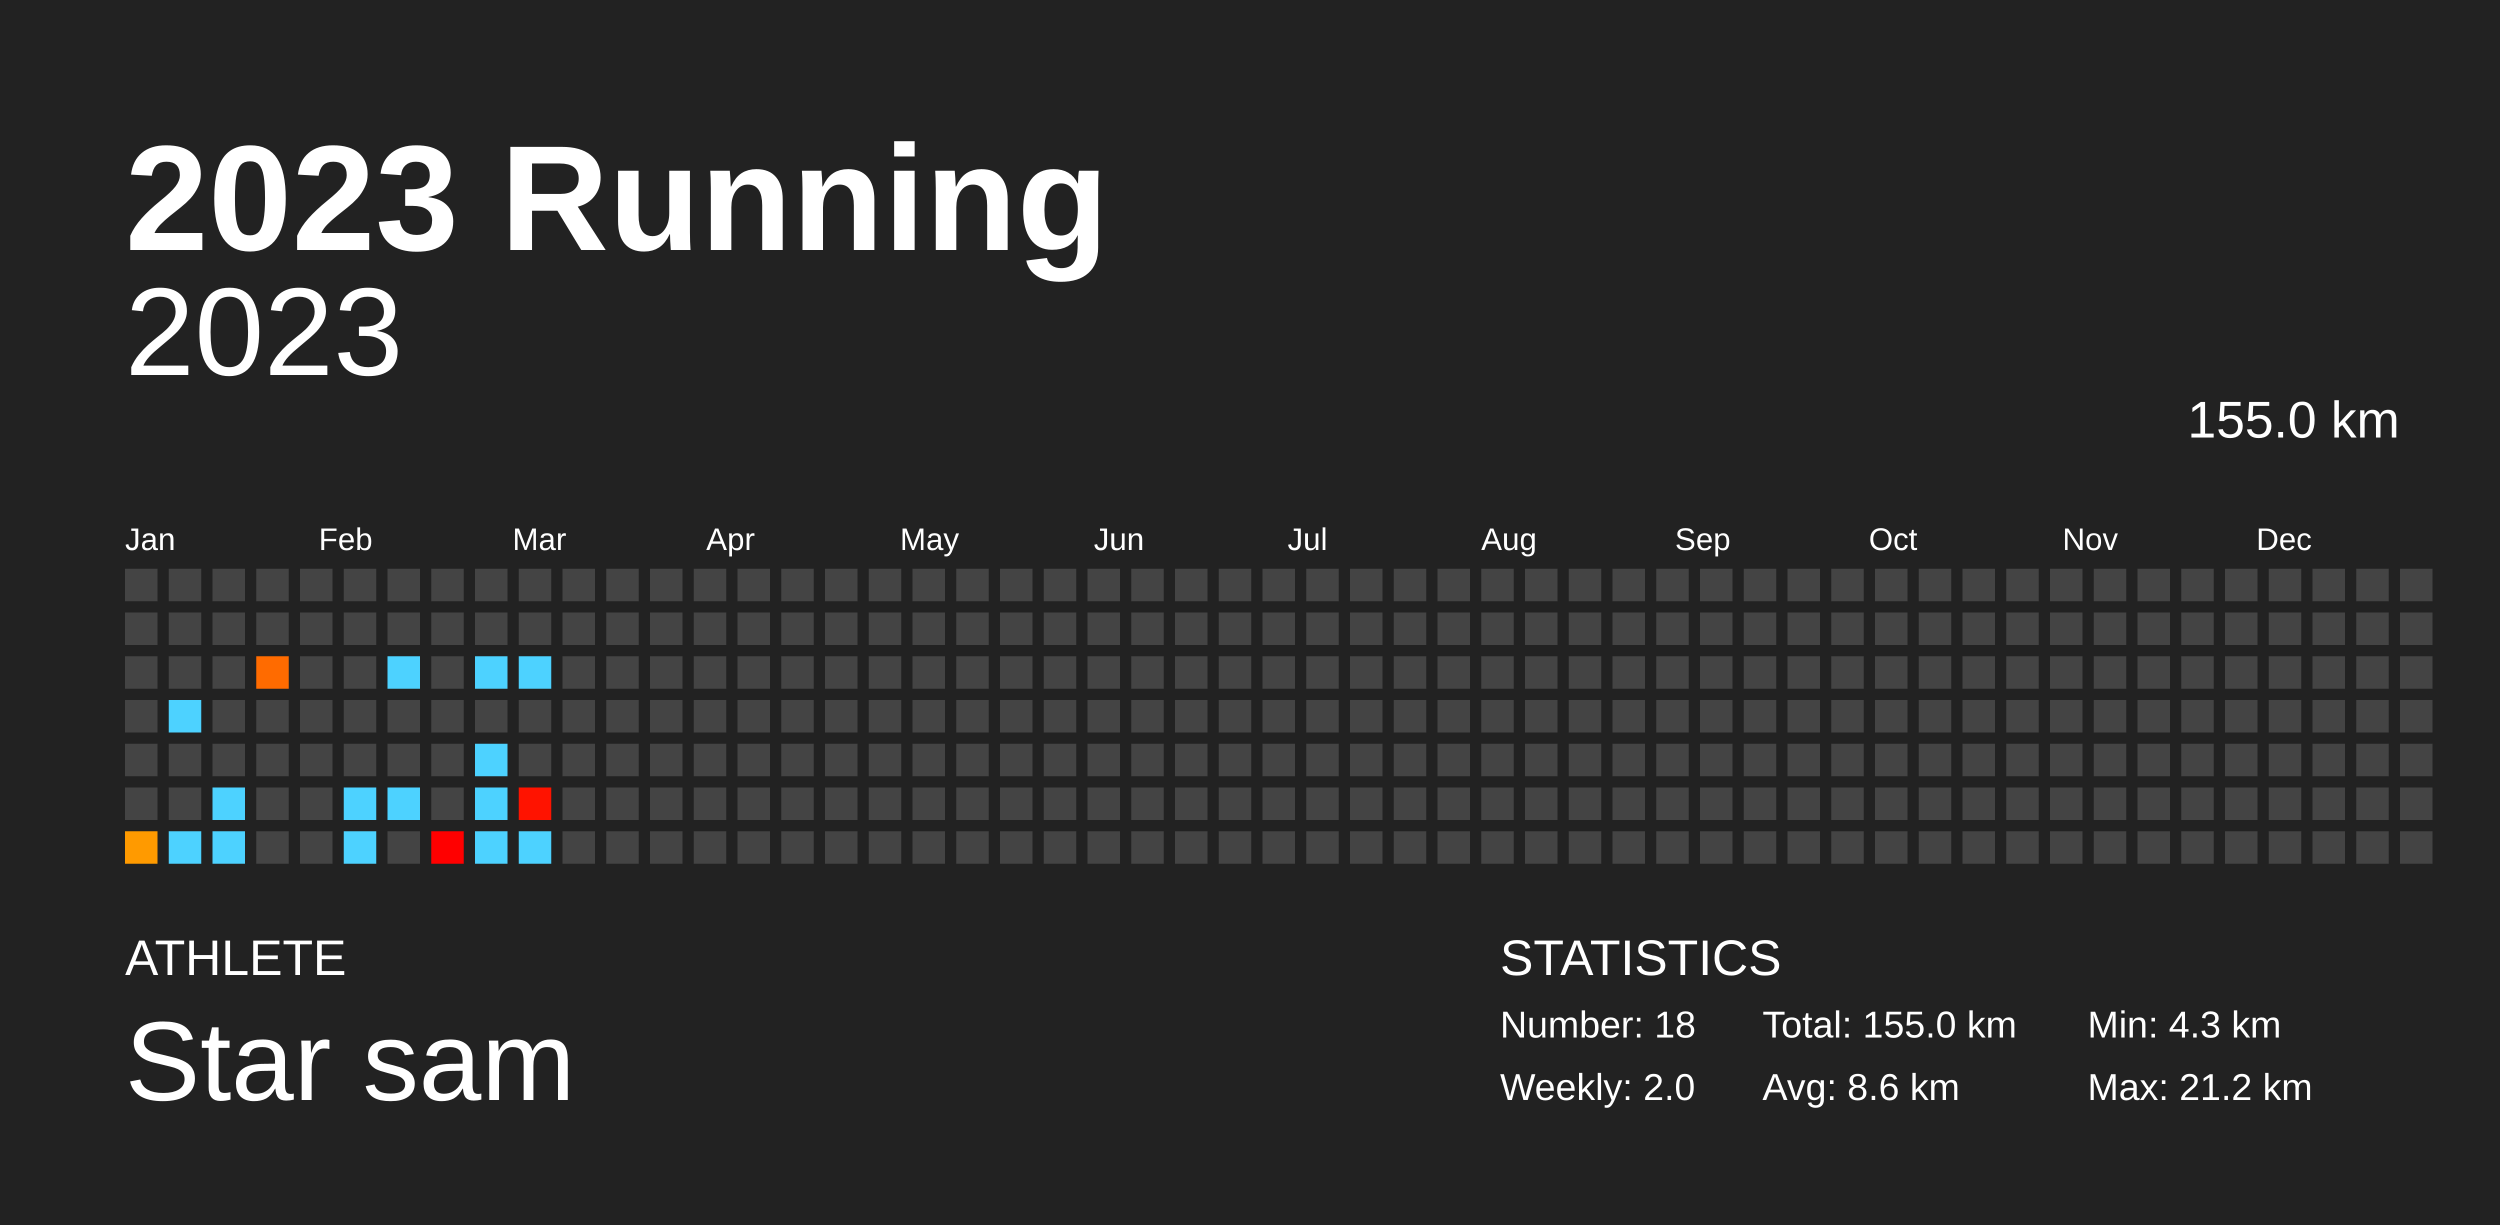
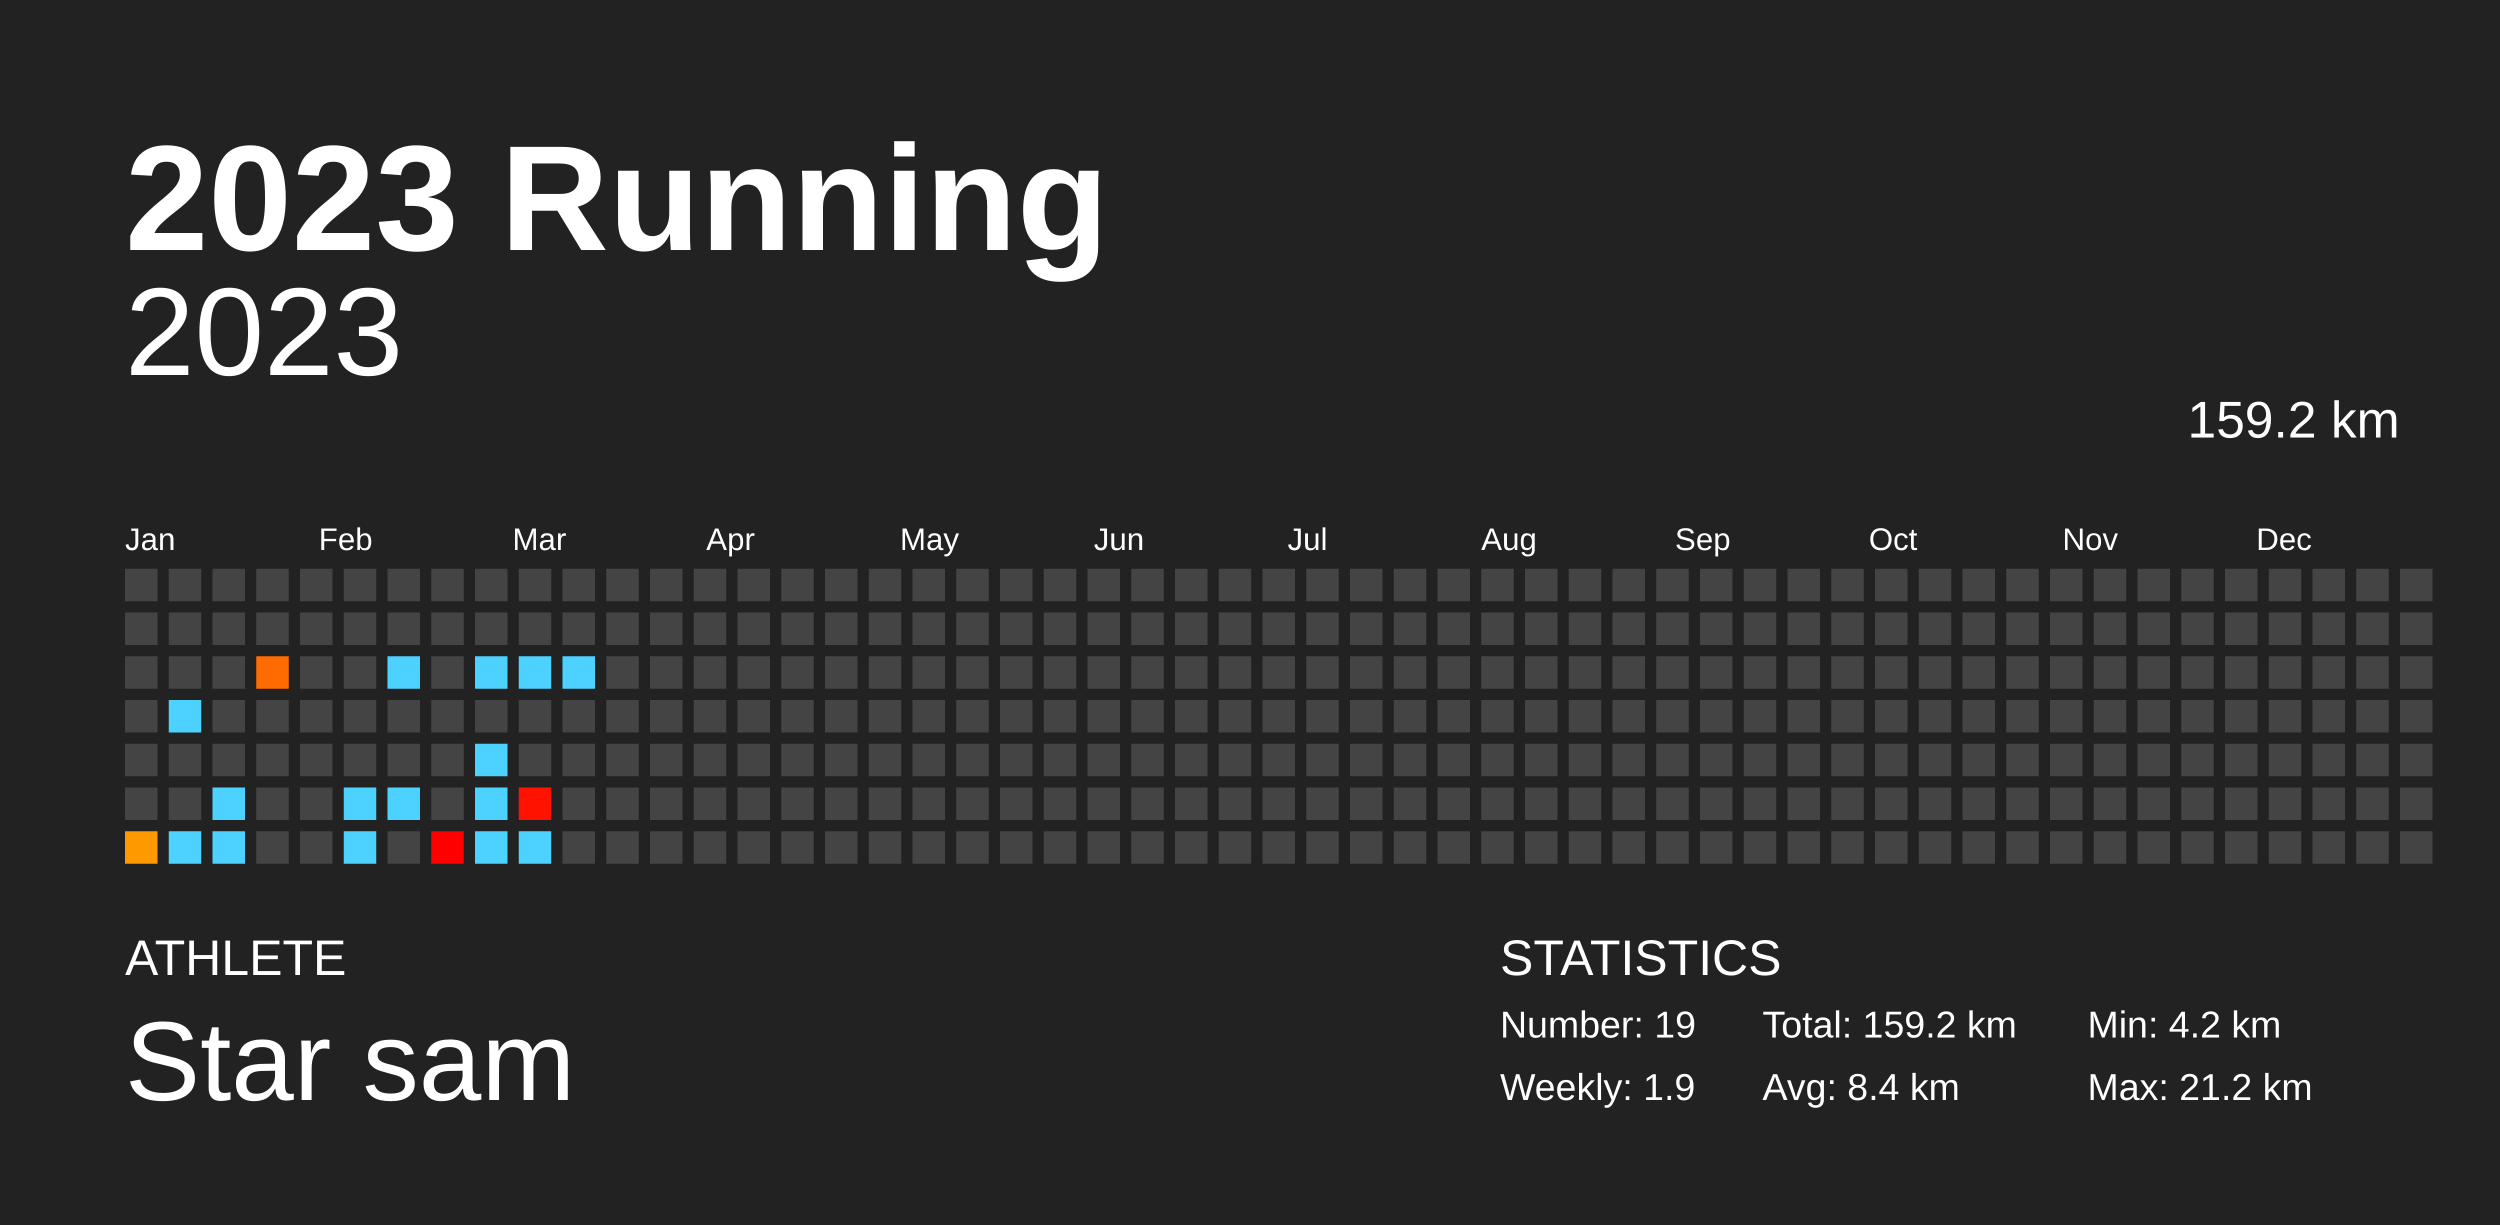
<svg xmlns="http://www.w3.org/2000/svg" baseProfile="full" height="98mm" version="1.1" viewBox="0,0,200,98" width="200mm">
  <defs />
  <rect fill="#222222" height="98" width="200" x="0" y="0" />
  <text fill="#FFFFFF" style="font-size:12px; font-family:Arial; font-weight:bold;" x="10" y="20">2023 Running</text>
  <text fill="#FFFFFF" style="font-size:4px; font-family:Arial" x="10" y="78">ATHLETE</text>
  <text fill="#FFFFFF" style="font-size:9px; font-family:Arial" x="10" y="88">Star sam</text>
  <text fill="#FFFFFF" style="font-size:4px; font-family:Arial" x="120" y="78">STATISTICS</text>
-   <text fill="#FFFFFF" style="font-size:3px; font-family:Arial" x="120" y="83">Number: 18</text>
-   <text fill="#FFFFFF" style="font-size:3px; font-family:Arial" x="120" y="88">Weekly: 2.0</text>
-   <text fill="#FFFFFF" style="font-size:3px; font-family:Arial" x="141" y="83">Total: 155.0 km</text>
-   <text fill="#FFFFFF" style="font-size:3px; font-family:Arial" x="141" y="88">Avg: 8.6 km</text>
-   <text fill="#FFFFFF" style="font-size:3px; font-family:Arial" x="167" y="83">Min: 4.3 km</text>
+   <text fill="#FFFFFF" style="font-size:3px; font-family:Arial" x="120" y="83">Number: 19</text>
+   <text fill="#FFFFFF" style="font-size:3px; font-family:Arial" x="120" y="88">Weekly: 1.9</text>
+   <text fill="#FFFFFF" style="font-size:3px; font-family:Arial" x="141" y="83">Total: 159.2 km</text>
+   <text fill="#FFFFFF" style="font-size:3px; font-family:Arial" x="141" y="88">Avg: 8.4 km</text>
+   <text fill="#FFFFFF" style="font-size:3px; font-family:Arial" x="167" y="83">Min: 4.2 km</text>
  <text fill="#FFFFFF" style="font-size:3px; font-family:Arial" x="167" y="88">Max: 21.2 km</text>
  <text alignment-baseline="hanging" fill="#FFFFFF" style="font-size:10.0px; font-family:Arial;" x="10" y="30">2023</text>
-   <text alignment-baseline="hanging" fill="#FFFFFF" style="font-size:4.125px; font-family:Arial;" x="175" y="35">155.0 km</text>
+   <text alignment-baseline="hanging" fill="#FFFFFF" style="font-size:4.125px; font-family:Arial;" x="175" y="35">159.2 km</text>
  <text fill="#FFFFFF" style="font-size:2.5px; font-family:Arial" x="10.0" y="44">Jan</text>
  <text fill="#FFFFFF" style="font-size:2.5px; font-family:Arial" x="25.5" y="44">Feb</text>
  <text fill="#FFFFFF" style="font-size:2.5px; font-family:Arial" x="41.0" y="44">Mar</text>
  <text fill="#FFFFFF" style="font-size:2.5px; font-family:Arial" x="56.5" y="44">Apr</text>
  <text fill="#FFFFFF" style="font-size:2.5px; font-family:Arial" x="72.0" y="44">May</text>
  <text fill="#FFFFFF" style="font-size:2.5px; font-family:Arial" x="87.5" y="44">Jun</text>
  <text fill="#FFFFFF" style="font-size:2.5px; font-family:Arial" x="103.0" y="44">Jul</text>
  <text fill="#FFFFFF" style="font-size:2.5px; font-family:Arial" x="118.5" y="44">Aug</text>
  <text fill="#FFFFFF" style="font-size:2.5px; font-family:Arial" x="134.0" y="44">Sep</text>
  <text fill="#FFFFFF" style="font-size:2.5px; font-family:Arial" x="149.5" y="44">Oct</text>
  <text fill="#FFFFFF" style="font-size:2.5px; font-family:Arial" x="165.0" y="44">Nov</text>
  <text fill="#FFFFFF" style="font-size:2.5px; font-family:Arial" x="180.5" y="44">Dec</text>
  <rect fill="#444444" height="2.6" width="2.6" x="10.0" y="45.5" />
  <rect fill="#444444" height="2.6" width="2.6" x="10.0" y="49.0" />
  <rect fill="#444444" height="2.6" width="2.6" x="10.0" y="52.5" />
  <rect fill="#444444" height="2.6" width="2.6" x="10.0" y="56.0" />
  <rect fill="#444444" height="2.6" width="2.6" x="10.0" y="59.5" />
  <rect fill="#444444" height="2.6" width="2.6" x="10.0" y="63.0" />
-   <rect fill="#ff9a00" height="2.6" width="2.6" x="10.0" y="66.5" />
+   <rect fill="#ff9900" height="2.6" width="2.6" x="10.0" y="66.5" />
  <rect fill="#444444" height="2.6" width="2.6" x="13.5" y="45.5" />
  <rect fill="#444444" height="2.6" width="2.6" x="13.5" y="49.0" />
  <rect fill="#444444" height="2.6" width="2.6" x="13.5" y="52.5" />
  <rect fill="#4dd2ff" height="2.6" width="2.6" x="13.5" y="56.0" />
  <rect fill="#444444" height="2.6" width="2.6" x="13.5" y="59.5" />
  <rect fill="#444444" height="2.6" width="2.6" x="13.5" y="63.0" />
  <rect fill="#4dd2ff" height="2.6" width="2.6" x="13.5" y="66.5" />
  <rect fill="#444444" height="2.6" width="2.6" x="17.0" y="45.5" />
  <rect fill="#444444" height="2.6" width="2.6" x="17.0" y="49.0" />
  <rect fill="#444444" height="2.6" width="2.6" x="17.0" y="52.5" />
  <rect fill="#444444" height="2.6" width="2.6" x="17.0" y="56.0" />
  <rect fill="#444444" height="2.6" width="2.6" x="17.0" y="59.5" />
  <rect fill="#4dd2ff" height="2.6" width="2.6" x="17.0" y="63.0" />
  <rect fill="#4dd2ff" height="2.6" width="2.6" x="17.0" y="66.5" />
  <rect fill="#444444" height="2.6" width="2.6" x="20.5" y="45.5" />
  <rect fill="#444444" height="2.6" width="2.6" x="20.5" y="49.0" />
  <rect fill="#ff6b00" height="2.6" width="2.6" x="20.5" y="52.5" />
  <rect fill="#444444" height="2.6" width="2.6" x="20.5" y="56.0" />
  <rect fill="#444444" height="2.6" width="2.6" x="20.5" y="59.5" />
  <rect fill="#444444" height="2.6" width="2.6" x="20.5" y="63.0" />
  <rect fill="#444444" height="2.6" width="2.6" x="20.5" y="66.5" />
  <rect fill="#444444" height="2.6" width="2.6" x="24.0" y="45.5" />
  <rect fill="#444444" height="2.6" width="2.6" x="24.0" y="49.0" />
  <rect fill="#444444" height="2.6" width="2.6" x="24.0" y="52.5" />
  <rect fill="#444444" height="2.6" width="2.6" x="24.0" y="56.0" />
  <rect fill="#444444" height="2.6" width="2.6" x="24.0" y="59.5" />
  <rect fill="#444444" height="2.6" width="2.6" x="24.0" y="63.0" />
  <rect fill="#444444" height="2.6" width="2.6" x="24.0" y="66.5" />
  <rect fill="#444444" height="2.6" width="2.6" x="27.5" y="45.5" />
  <rect fill="#444444" height="2.6" width="2.6" x="27.5" y="49.0" />
  <rect fill="#444444" height="2.6" width="2.6" x="27.5" y="52.5" />
  <rect fill="#444444" height="2.6" width="2.6" x="27.5" y="56.0" />
  <rect fill="#444444" height="2.6" width="2.6" x="27.5" y="59.5" />
  <rect fill="#4dd2ff" height="2.6" width="2.6" x="27.5" y="63.0" />
  <rect fill="#4dd2ff" height="2.6" width="2.6" x="27.5" y="66.5" />
  <rect fill="#444444" height="2.6" width="2.6" x="31.0" y="45.5" />
  <rect fill="#444444" height="2.6" width="2.6" x="31.0" y="49.0" />
  <rect fill="#4dd2ff" height="2.6" width="2.6" x="31.0" y="52.5" />
  <rect fill="#444444" height="2.6" width="2.6" x="31.0" y="56.0" />
  <rect fill="#444444" height="2.6" width="2.6" x="31.0" y="59.5" />
  <rect fill="#4dd2ff" height="2.6" width="2.6" x="31.0" y="63.0" />
  <rect fill="#444444" height="2.6" width="2.6" x="31.0" y="66.5" />
  <rect fill="#444444" height="2.6" width="2.6" x="34.5" y="45.5" />
  <rect fill="#444444" height="2.6" width="2.6" x="34.5" y="49.0" />
  <rect fill="#444444" height="2.6" width="2.6" x="34.5" y="52.5" />
  <rect fill="#444444" height="2.6" width="2.6" x="34.5" y="56.0" />
  <rect fill="#444444" height="2.6" width="2.6" x="34.5" y="59.5" />
  <rect fill="#444444" height="2.6" width="2.6" x="34.5" y="63.0" />
  <rect fill="red" height="2.6" width="2.6" x="34.5" y="66.5" />
  <rect fill="#444444" height="2.6" width="2.6" x="38.0" y="45.5" />
  <rect fill="#444444" height="2.6" width="2.6" x="38.0" y="49.0" />
  <rect fill="#4dd2ff" height="2.6" width="2.6" x="38.0" y="52.5" />
  <rect fill="#444444" height="2.6" width="2.6" x="38.0" y="56.0" />
  <rect fill="#4dd2ff" height="2.6" width="2.6" x="38.0" y="59.5" />
  <rect fill="#4dd2ff" height="2.6" width="2.6" x="38.0" y="63.0" />
  <rect fill="#4dd2ff" height="2.6" width="2.6" x="38.0" y="66.5" />
  <rect fill="#444444" height="2.6" width="2.6" x="41.5" y="45.5" />
  <rect fill="#444444" height="2.6" width="2.6" x="41.5" y="49.0" />
  <rect fill="#4dd2ff" height="2.6" width="2.6" x="41.5" y="52.5" />
  <rect fill="#444444" height="2.6" width="2.6" x="41.5" y="56.0" />
  <rect fill="#444444" height="2.6" width="2.6" x="41.5" y="59.5" />
  <rect fill="#ff1300" height="2.6" width="2.6" x="41.5" y="63.0" />
  <rect fill="#4dd2ff" height="2.6" width="2.6" x="41.5" y="66.5" />
  <rect fill="#444444" height="2.6" width="2.6" x="45.0" y="45.5" />
  <rect fill="#444444" height="2.6" width="2.6" x="45.0" y="49.0" />
-   <rect fill="#444444" height="2.6" width="2.6" x="45.0" y="52.5" />
+   <rect fill="#4dd2ff" height="2.6" width="2.6" x="45.0" y="52.5" />
  <rect fill="#444444" height="2.6" width="2.6" x="45.0" y="56.0" />
  <rect fill="#444444" height="2.6" width="2.6" x="45.0" y="59.5" />
  <rect fill="#444444" height="2.6" width="2.6" x="45.0" y="63.0" />
  <rect fill="#444444" height="2.6" width="2.6" x="45.0" y="66.5" />
  <rect fill="#444444" height="2.6" width="2.6" x="48.5" y="45.5" />
  <rect fill="#444444" height="2.6" width="2.6" x="48.5" y="49.0" />
  <rect fill="#444444" height="2.6" width="2.6" x="48.5" y="52.5" />
  <rect fill="#444444" height="2.6" width="2.6" x="48.5" y="56.0" />
  <rect fill="#444444" height="2.6" width="2.6" x="48.5" y="59.5" />
  <rect fill="#444444" height="2.6" width="2.6" x="48.5" y="63.0" />
  <rect fill="#444444" height="2.6" width="2.6" x="48.5" y="66.5" />
  <rect fill="#444444" height="2.6" width="2.6" x="52.0" y="45.5" />
  <rect fill="#444444" height="2.6" width="2.6" x="52.0" y="49.0" />
  <rect fill="#444444" height="2.6" width="2.6" x="52.0" y="52.5" />
  <rect fill="#444444" height="2.6" width="2.6" x="52.0" y="56.0" />
  <rect fill="#444444" height="2.6" width="2.6" x="52.0" y="59.5" />
  <rect fill="#444444" height="2.6" width="2.6" x="52.0" y="63.0" />
  <rect fill="#444444" height="2.6" width="2.6" x="52.0" y="66.5" />
  <rect fill="#444444" height="2.6" width="2.6" x="55.5" y="45.5" />
  <rect fill="#444444" height="2.6" width="2.6" x="55.5" y="49.0" />
  <rect fill="#444444" height="2.6" width="2.6" x="55.5" y="52.5" />
  <rect fill="#444444" height="2.6" width="2.6" x="55.5" y="56.0" />
  <rect fill="#444444" height="2.6" width="2.6" x="55.5" y="59.5" />
  <rect fill="#444444" height="2.6" width="2.6" x="55.5" y="63.0" />
  <rect fill="#444444" height="2.6" width="2.6" x="55.5" y="66.5" />
  <rect fill="#444444" height="2.6" width="2.6" x="59.0" y="45.5" />
  <rect fill="#444444" height="2.6" width="2.6" x="59.0" y="49.0" />
  <rect fill="#444444" height="2.6" width="2.6" x="59.0" y="52.5" />
  <rect fill="#444444" height="2.6" width="2.6" x="59.0" y="56.0" />
  <rect fill="#444444" height="2.6" width="2.6" x="59.0" y="59.5" />
  <rect fill="#444444" height="2.6" width="2.6" x="59.0" y="63.0" />
  <rect fill="#444444" height="2.6" width="2.6" x="59.0" y="66.5" />
  <rect fill="#444444" height="2.6" width="2.6" x="62.5" y="45.5" />
  <rect fill="#444444" height="2.6" width="2.6" x="62.5" y="49.0" />
  <rect fill="#444444" height="2.6" width="2.6" x="62.5" y="52.5" />
  <rect fill="#444444" height="2.6" width="2.6" x="62.5" y="56.0" />
  <rect fill="#444444" height="2.6" width="2.6" x="62.5" y="59.5" />
  <rect fill="#444444" height="2.6" width="2.6" x="62.5" y="63.0" />
  <rect fill="#444444" height="2.6" width="2.6" x="62.5" y="66.5" />
  <rect fill="#444444" height="2.6" width="2.6" x="66.0" y="45.5" />
  <rect fill="#444444" height="2.6" width="2.6" x="66.0" y="49.0" />
  <rect fill="#444444" height="2.6" width="2.6" x="66.0" y="52.5" />
  <rect fill="#444444" height="2.6" width="2.6" x="66.0" y="56.0" />
  <rect fill="#444444" height="2.6" width="2.6" x="66.0" y="59.5" />
  <rect fill="#444444" height="2.6" width="2.6" x="66.0" y="63.0" />
  <rect fill="#444444" height="2.6" width="2.6" x="66.0" y="66.5" />
  <rect fill="#444444" height="2.6" width="2.6" x="69.5" y="45.5" />
  <rect fill="#444444" height="2.6" width="2.6" x="69.5" y="49.0" />
  <rect fill="#444444" height="2.6" width="2.6" x="69.5" y="52.5" />
  <rect fill="#444444" height="2.6" width="2.6" x="69.5" y="56.0" />
  <rect fill="#444444" height="2.6" width="2.6" x="69.5" y="59.5" />
  <rect fill="#444444" height="2.6" width="2.6" x="69.5" y="63.0" />
  <rect fill="#444444" height="2.6" width="2.6" x="69.5" y="66.5" />
  <rect fill="#444444" height="2.6" width="2.6" x="73.0" y="45.5" />
  <rect fill="#444444" height="2.6" width="2.6" x="73.0" y="49.0" />
  <rect fill="#444444" height="2.6" width="2.6" x="73.0" y="52.5" />
  <rect fill="#444444" height="2.6" width="2.6" x="73.0" y="56.0" />
  <rect fill="#444444" height="2.6" width="2.6" x="73.0" y="59.5" />
  <rect fill="#444444" height="2.6" width="2.6" x="73.0" y="63.0" />
  <rect fill="#444444" height="2.6" width="2.6" x="73.0" y="66.5" />
  <rect fill="#444444" height="2.6" width="2.6" x="76.5" y="45.5" />
  <rect fill="#444444" height="2.6" width="2.6" x="76.5" y="49.0" />
  <rect fill="#444444" height="2.6" width="2.6" x="76.5" y="52.5" />
  <rect fill="#444444" height="2.6" width="2.6" x="76.5" y="56.0" />
  <rect fill="#444444" height="2.6" width="2.6" x="76.5" y="59.5" />
  <rect fill="#444444" height="2.6" width="2.6" x="76.5" y="63.0" />
  <rect fill="#444444" height="2.6" width="2.6" x="76.5" y="66.5" />
  <rect fill="#444444" height="2.6" width="2.6" x="80.0" y="45.5" />
  <rect fill="#444444" height="2.6" width="2.6" x="80.0" y="49.0" />
  <rect fill="#444444" height="2.6" width="2.6" x="80.0" y="52.5" />
  <rect fill="#444444" height="2.6" width="2.6" x="80.0" y="56.0" />
  <rect fill="#444444" height="2.6" width="2.6" x="80.0" y="59.5" />
  <rect fill="#444444" height="2.6" width="2.6" x="80.0" y="63.0" />
  <rect fill="#444444" height="2.6" width="2.6" x="80.0" y="66.5" />
  <rect fill="#444444" height="2.6" width="2.6" x="83.5" y="45.5" />
  <rect fill="#444444" height="2.6" width="2.6" x="83.5" y="49.0" />
  <rect fill="#444444" height="2.6" width="2.6" x="83.5" y="52.5" />
  <rect fill="#444444" height="2.6" width="2.6" x="83.5" y="56.0" />
  <rect fill="#444444" height="2.6" width="2.6" x="83.5" y="59.5" />
  <rect fill="#444444" height="2.6" width="2.6" x="83.5" y="63.0" />
  <rect fill="#444444" height="2.6" width="2.6" x="83.5" y="66.5" />
  <rect fill="#444444" height="2.6" width="2.6" x="87.0" y="45.5" />
  <rect fill="#444444" height="2.6" width="2.6" x="87.0" y="49.0" />
  <rect fill="#444444" height="2.6" width="2.6" x="87.0" y="52.5" />
  <rect fill="#444444" height="2.6" width="2.6" x="87.0" y="56.0" />
  <rect fill="#444444" height="2.6" width="2.6" x="87.0" y="59.5" />
  <rect fill="#444444" height="2.6" width="2.6" x="87.0" y="63.0" />
  <rect fill="#444444" height="2.6" width="2.6" x="87.0" y="66.5" />
  <rect fill="#444444" height="2.6" width="2.6" x="90.5" y="45.5" />
  <rect fill="#444444" height="2.6" width="2.6" x="90.5" y="49.0" />
  <rect fill="#444444" height="2.6" width="2.6" x="90.5" y="52.5" />
  <rect fill="#444444" height="2.6" width="2.6" x="90.5" y="56.0" />
  <rect fill="#444444" height="2.6" width="2.6" x="90.5" y="59.5" />
  <rect fill="#444444" height="2.6" width="2.6" x="90.5" y="63.0" />
  <rect fill="#444444" height="2.6" width="2.6" x="90.5" y="66.5" />
  <rect fill="#444444" height="2.6" width="2.6" x="94.0" y="45.5" />
  <rect fill="#444444" height="2.6" width="2.6" x="94.0" y="49.0" />
  <rect fill="#444444" height="2.6" width="2.6" x="94.0" y="52.5" />
  <rect fill="#444444" height="2.6" width="2.6" x="94.0" y="56.0" />
  <rect fill="#444444" height="2.6" width="2.6" x="94.0" y="59.5" />
  <rect fill="#444444" height="2.6" width="2.6" x="94.0" y="63.0" />
  <rect fill="#444444" height="2.6" width="2.6" x="94.0" y="66.5" />
  <rect fill="#444444" height="2.6" width="2.6" x="97.5" y="45.5" />
  <rect fill="#444444" height="2.6" width="2.6" x="97.5" y="49.0" />
  <rect fill="#444444" height="2.6" width="2.6" x="97.5" y="52.5" />
  <rect fill="#444444" height="2.6" width="2.6" x="97.5" y="56.0" />
  <rect fill="#444444" height="2.6" width="2.6" x="97.5" y="59.5" />
  <rect fill="#444444" height="2.6" width="2.6" x="97.5" y="63.0" />
  <rect fill="#444444" height="2.6" width="2.6" x="97.5" y="66.5" />
  <rect fill="#444444" height="2.6" width="2.6" x="101.0" y="45.5" />
  <rect fill="#444444" height="2.6" width="2.6" x="101.0" y="49.0" />
  <rect fill="#444444" height="2.6" width="2.6" x="101.0" y="52.5" />
  <rect fill="#444444" height="2.6" width="2.6" x="101.0" y="56.0" />
  <rect fill="#444444" height="2.6" width="2.6" x="101.0" y="59.5" />
  <rect fill="#444444" height="2.6" width="2.6" x="101.0" y="63.0" />
  <rect fill="#444444" height="2.6" width="2.6" x="101.0" y="66.5" />
  <rect fill="#444444" height="2.6" width="2.6" x="104.5" y="45.5" />
  <rect fill="#444444" height="2.6" width="2.6" x="104.5" y="49.0" />
  <rect fill="#444444" height="2.6" width="2.6" x="104.5" y="52.5" />
  <rect fill="#444444" height="2.6" width="2.6" x="104.5" y="56.0" />
  <rect fill="#444444" height="2.6" width="2.6" x="104.5" y="59.5" />
  <rect fill="#444444" height="2.6" width="2.6" x="104.5" y="63.0" />
  <rect fill="#444444" height="2.6" width="2.6" x="104.5" y="66.5" />
  <rect fill="#444444" height="2.6" width="2.6" x="108.0" y="45.5" />
  <rect fill="#444444" height="2.6" width="2.6" x="108.0" y="49.0" />
  <rect fill="#444444" height="2.6" width="2.6" x="108.0" y="52.5" />
  <rect fill="#444444" height="2.6" width="2.6" x="108.0" y="56.0" />
  <rect fill="#444444" height="2.6" width="2.6" x="108.0" y="59.5" />
  <rect fill="#444444" height="2.6" width="2.6" x="108.0" y="63.0" />
  <rect fill="#444444" height="2.6" width="2.6" x="108.0" y="66.5" />
  <rect fill="#444444" height="2.6" width="2.6" x="111.5" y="45.5" />
  <rect fill="#444444" height="2.6" width="2.6" x="111.5" y="49.0" />
  <rect fill="#444444" height="2.6" width="2.6" x="111.5" y="52.5" />
  <rect fill="#444444" height="2.6" width="2.6" x="111.5" y="56.0" />
  <rect fill="#444444" height="2.6" width="2.6" x="111.5" y="59.5" />
  <rect fill="#444444" height="2.6" width="2.6" x="111.5" y="63.0" />
  <rect fill="#444444" height="2.6" width="2.6" x="111.5" y="66.5" />
  <rect fill="#444444" height="2.6" width="2.6" x="115.0" y="45.5" />
  <rect fill="#444444" height="2.6" width="2.6" x="115.0" y="49.0" />
  <rect fill="#444444" height="2.6" width="2.6" x="115.0" y="52.5" />
  <rect fill="#444444" height="2.6" width="2.6" x="115.0" y="56.0" />
  <rect fill="#444444" height="2.6" width="2.6" x="115.0" y="59.5" />
  <rect fill="#444444" height="2.6" width="2.6" x="115.0" y="63.0" />
  <rect fill="#444444" height="2.6" width="2.6" x="115.0" y="66.5" />
  <rect fill="#444444" height="2.6" width="2.6" x="118.5" y="45.5" />
  <rect fill="#444444" height="2.6" width="2.6" x="118.5" y="49.0" />
  <rect fill="#444444" height="2.6" width="2.6" x="118.5" y="52.5" />
  <rect fill="#444444" height="2.6" width="2.6" x="118.5" y="56.0" />
  <rect fill="#444444" height="2.6" width="2.6" x="118.5" y="59.5" />
  <rect fill="#444444" height="2.6" width="2.6" x="118.5" y="63.0" />
  <rect fill="#444444" height="2.6" width="2.6" x="118.5" y="66.5" />
  <rect fill="#444444" height="2.6" width="2.6" x="122.0" y="45.5" />
  <rect fill="#444444" height="2.6" width="2.6" x="122.0" y="49.0" />
  <rect fill="#444444" height="2.6" width="2.6" x="122.0" y="52.5" />
  <rect fill="#444444" height="2.6" width="2.6" x="122.0" y="56.0" />
  <rect fill="#444444" height="2.6" width="2.6" x="122.0" y="59.5" />
  <rect fill="#444444" height="2.6" width="2.6" x="122.0" y="63.0" />
  <rect fill="#444444" height="2.6" width="2.6" x="122.0" y="66.5" />
  <rect fill="#444444" height="2.6" width="2.6" x="125.5" y="45.5" />
  <rect fill="#444444" height="2.6" width="2.6" x="125.5" y="49.0" />
  <rect fill="#444444" height="2.6" width="2.6" x="125.5" y="52.5" />
  <rect fill="#444444" height="2.6" width="2.6" x="125.5" y="56.0" />
  <rect fill="#444444" height="2.6" width="2.6" x="125.5" y="59.5" />
  <rect fill="#444444" height="2.6" width="2.6" x="125.5" y="63.0" />
  <rect fill="#444444" height="2.6" width="2.6" x="125.5" y="66.5" />
  <rect fill="#444444" height="2.6" width="2.6" x="129.0" y="45.5" />
  <rect fill="#444444" height="2.6" width="2.6" x="129.0" y="49.0" />
  <rect fill="#444444" height="2.6" width="2.6" x="129.0" y="52.5" />
  <rect fill="#444444" height="2.6" width="2.6" x="129.0" y="56.0" />
  <rect fill="#444444" height="2.6" width="2.6" x="129.0" y="59.5" />
  <rect fill="#444444" height="2.6" width="2.6" x="129.0" y="63.0" />
  <rect fill="#444444" height="2.6" width="2.6" x="129.0" y="66.5" />
  <rect fill="#444444" height="2.6" width="2.6" x="132.5" y="45.5" />
  <rect fill="#444444" height="2.6" width="2.6" x="132.5" y="49.0" />
  <rect fill="#444444" height="2.6" width="2.6" x="132.5" y="52.5" />
  <rect fill="#444444" height="2.6" width="2.6" x="132.5" y="56.0" />
  <rect fill="#444444" height="2.6" width="2.6" x="132.5" y="59.5" />
  <rect fill="#444444" height="2.6" width="2.6" x="132.5" y="63.0" />
  <rect fill="#444444" height="2.6" width="2.6" x="132.5" y="66.5" />
  <rect fill="#444444" height="2.6" width="2.6" x="136.0" y="45.5" />
  <rect fill="#444444" height="2.6" width="2.6" x="136.0" y="49.0" />
  <rect fill="#444444" height="2.6" width="2.6" x="136.0" y="52.5" />
  <rect fill="#444444" height="2.6" width="2.6" x="136.0" y="56.0" />
  <rect fill="#444444" height="2.6" width="2.6" x="136.0" y="59.5" />
  <rect fill="#444444" height="2.6" width="2.6" x="136.0" y="63.0" />
  <rect fill="#444444" height="2.6" width="2.6" x="136.0" y="66.5" />
  <rect fill="#444444" height="2.6" width="2.6" x="139.5" y="45.5" />
  <rect fill="#444444" height="2.6" width="2.6" x="139.5" y="49.0" />
  <rect fill="#444444" height="2.6" width="2.6" x="139.5" y="52.5" />
  <rect fill="#444444" height="2.6" width="2.6" x="139.5" y="56.0" />
  <rect fill="#444444" height="2.6" width="2.6" x="139.5" y="59.5" />
  <rect fill="#444444" height="2.6" width="2.6" x="139.5" y="63.0" />
  <rect fill="#444444" height="2.6" width="2.6" x="139.5" y="66.5" />
  <rect fill="#444444" height="2.6" width="2.6" x="143.0" y="45.5" />
  <rect fill="#444444" height="2.6" width="2.6" x="143.0" y="49.0" />
  <rect fill="#444444" height="2.6" width="2.6" x="143.0" y="52.5" />
  <rect fill="#444444" height="2.6" width="2.6" x="143.0" y="56.0" />
  <rect fill="#444444" height="2.6" width="2.6" x="143.0" y="59.5" />
  <rect fill="#444444" height="2.6" width="2.6" x="143.0" y="63.0" />
  <rect fill="#444444" height="2.6" width="2.6" x="143.0" y="66.5" />
  <rect fill="#444444" height="2.6" width="2.6" x="146.5" y="45.5" />
  <rect fill="#444444" height="2.6" width="2.6" x="146.5" y="49.0" />
  <rect fill="#444444" height="2.6" width="2.6" x="146.5" y="52.5" />
  <rect fill="#444444" height="2.6" width="2.6" x="146.5" y="56.0" />
  <rect fill="#444444" height="2.6" width="2.6" x="146.5" y="59.5" />
  <rect fill="#444444" height="2.6" width="2.6" x="146.5" y="63.0" />
  <rect fill="#444444" height="2.6" width="2.6" x="146.5" y="66.5" />
  <rect fill="#444444" height="2.6" width="2.6" x="150.0" y="45.5" />
  <rect fill="#444444" height="2.6" width="2.6" x="150.0" y="49.0" />
  <rect fill="#444444" height="2.6" width="2.6" x="150.0" y="52.5" />
  <rect fill="#444444" height="2.6" width="2.6" x="150.0" y="56.0" />
  <rect fill="#444444" height="2.6" width="2.6" x="150.0" y="59.5" />
  <rect fill="#444444" height="2.6" width="2.6" x="150.0" y="63.0" />
  <rect fill="#444444" height="2.6" width="2.6" x="150.0" y="66.5" />
  <rect fill="#444444" height="2.6" width="2.6" x="153.5" y="45.5" />
  <rect fill="#444444" height="2.6" width="2.6" x="153.5" y="49.0" />
  <rect fill="#444444" height="2.6" width="2.6" x="153.5" y="52.5" />
  <rect fill="#444444" height="2.6" width="2.6" x="153.5" y="56.0" />
  <rect fill="#444444" height="2.6" width="2.6" x="153.5" y="59.5" />
  <rect fill="#444444" height="2.6" width="2.6" x="153.5" y="63.0" />
  <rect fill="#444444" height="2.6" width="2.6" x="153.5" y="66.5" />
  <rect fill="#444444" height="2.6" width="2.6" x="157.0" y="45.5" />
  <rect fill="#444444" height="2.6" width="2.6" x="157.0" y="49.0" />
  <rect fill="#444444" height="2.6" width="2.6" x="157.0" y="52.5" />
  <rect fill="#444444" height="2.6" width="2.6" x="157.0" y="56.0" />
  <rect fill="#444444" height="2.6" width="2.6" x="157.0" y="59.5" />
  <rect fill="#444444" height="2.6" width="2.6" x="157.0" y="63.0" />
  <rect fill="#444444" height="2.6" width="2.6" x="157.0" y="66.5" />
  <rect fill="#444444" height="2.6" width="2.6" x="160.5" y="45.5" />
  <rect fill="#444444" height="2.6" width="2.6" x="160.5" y="49.0" />
  <rect fill="#444444" height="2.6" width="2.6" x="160.5" y="52.5" />
  <rect fill="#444444" height="2.6" width="2.6" x="160.5" y="56.0" />
  <rect fill="#444444" height="2.6" width="2.6" x="160.5" y="59.5" />
  <rect fill="#444444" height="2.6" width="2.6" x="160.5" y="63.0" />
  <rect fill="#444444" height="2.6" width="2.6" x="160.5" y="66.5" />
  <rect fill="#444444" height="2.6" width="2.6" x="164.0" y="45.5" />
  <rect fill="#444444" height="2.6" width="2.6" x="164.0" y="49.0" />
  <rect fill="#444444" height="2.6" width="2.6" x="164.0" y="52.5" />
  <rect fill="#444444" height="2.6" width="2.6" x="164.0" y="56.0" />
  <rect fill="#444444" height="2.6" width="2.6" x="164.0" y="59.5" />
  <rect fill="#444444" height="2.6" width="2.6" x="164.0" y="63.0" />
  <rect fill="#444444" height="2.6" width="2.6" x="164.0" y="66.5" />
  <rect fill="#444444" height="2.6" width="2.6" x="167.5" y="45.5" />
  <rect fill="#444444" height="2.6" width="2.6" x="167.5" y="49.0" />
  <rect fill="#444444" height="2.6" width="2.6" x="167.5" y="52.5" />
  <rect fill="#444444" height="2.6" width="2.6" x="167.5" y="56.0" />
  <rect fill="#444444" height="2.6" width="2.6" x="167.5" y="59.5" />
  <rect fill="#444444" height="2.6" width="2.6" x="167.5" y="63.0" />
  <rect fill="#444444" height="2.6" width="2.6" x="167.5" y="66.5" />
  <rect fill="#444444" height="2.6" width="2.6" x="171.0" y="45.5" />
  <rect fill="#444444" height="2.6" width="2.6" x="171.0" y="49.0" />
  <rect fill="#444444" height="2.6" width="2.6" x="171.0" y="52.5" />
  <rect fill="#444444" height="2.6" width="2.6" x="171.0" y="56.0" />
  <rect fill="#444444" height="2.6" width="2.6" x="171.0" y="59.5" />
  <rect fill="#444444" height="2.6" width="2.6" x="171.0" y="63.0" />
  <rect fill="#444444" height="2.6" width="2.6" x="171.0" y="66.5" />
  <rect fill="#444444" height="2.6" width="2.6" x="174.5" y="45.5" />
  <rect fill="#444444" height="2.6" width="2.6" x="174.5" y="49.0" />
  <rect fill="#444444" height="2.6" width="2.6" x="174.5" y="52.5" />
  <rect fill="#444444" height="2.6" width="2.6" x="174.5" y="56.0" />
  <rect fill="#444444" height="2.6" width="2.6" x="174.5" y="59.5" />
  <rect fill="#444444" height="2.6" width="2.6" x="174.5" y="63.0" />
  <rect fill="#444444" height="2.6" width="2.6" x="174.5" y="66.5" />
  <rect fill="#444444" height="2.6" width="2.6" x="178.0" y="45.5" />
  <rect fill="#444444" height="2.6" width="2.6" x="178.0" y="49.0" />
  <rect fill="#444444" height="2.6" width="2.6" x="178.0" y="52.5" />
  <rect fill="#444444" height="2.6" width="2.6" x="178.0" y="56.0" />
  <rect fill="#444444" height="2.6" width="2.6" x="178.0" y="59.5" />
  <rect fill="#444444" height="2.6" width="2.6" x="178.0" y="63.0" />
  <rect fill="#444444" height="2.6" width="2.6" x="178.0" y="66.5" />
  <rect fill="#444444" height="2.6" width="2.6" x="181.5" y="45.5" />
  <rect fill="#444444" height="2.6" width="2.6" x="181.5" y="49.0" />
  <rect fill="#444444" height="2.6" width="2.6" x="181.5" y="52.5" />
  <rect fill="#444444" height="2.6" width="2.6" x="181.5" y="56.0" />
  <rect fill="#444444" height="2.6" width="2.6" x="181.5" y="59.5" />
  <rect fill="#444444" height="2.6" width="2.6" x="181.5" y="63.0" />
  <rect fill="#444444" height="2.6" width="2.6" x="181.5" y="66.5" />
  <rect fill="#444444" height="2.6" width="2.6" x="185.0" y="45.5" />
  <rect fill="#444444" height="2.6" width="2.6" x="185.0" y="49.0" />
  <rect fill="#444444" height="2.6" width="2.6" x="185.0" y="52.5" />
  <rect fill="#444444" height="2.6" width="2.6" x="185.0" y="56.0" />
  <rect fill="#444444" height="2.6" width="2.6" x="185.0" y="59.5" />
  <rect fill="#444444" height="2.6" width="2.6" x="185.0" y="63.0" />
  <rect fill="#444444" height="2.6" width="2.6" x="185.0" y="66.5" />
  <rect fill="#444444" height="2.6" width="2.6" x="188.5" y="45.5" />
  <rect fill="#444444" height="2.6" width="2.6" x="188.5" y="49.0" />
  <rect fill="#444444" height="2.6" width="2.6" x="188.5" y="52.5" />
  <rect fill="#444444" height="2.6" width="2.6" x="188.5" y="56.0" />
  <rect fill="#444444" height="2.6" width="2.6" x="188.5" y="59.5" />
  <rect fill="#444444" height="2.6" width="2.6" x="188.5" y="63.0" />
  <rect fill="#444444" height="2.6" width="2.6" x="188.5" y="66.5" />
  <rect fill="#444444" height="2.6" width="2.6" x="192.0" y="45.5" />
  <rect fill="#444444" height="2.6" width="2.6" x="192.0" y="49.0" />
  <rect fill="#444444" height="2.6" width="2.6" x="192.0" y="52.5" />
  <rect fill="#444444" height="2.6" width="2.6" x="192.0" y="56.0" />
  <rect fill="#444444" height="2.6" width="2.6" x="192.0" y="59.5" />
  <rect fill="#444444" height="2.6" width="2.6" x="192.0" y="63.0" />
  <rect fill="#444444" height="2.6" width="2.6" x="192.0" y="66.5" />
</svg>
